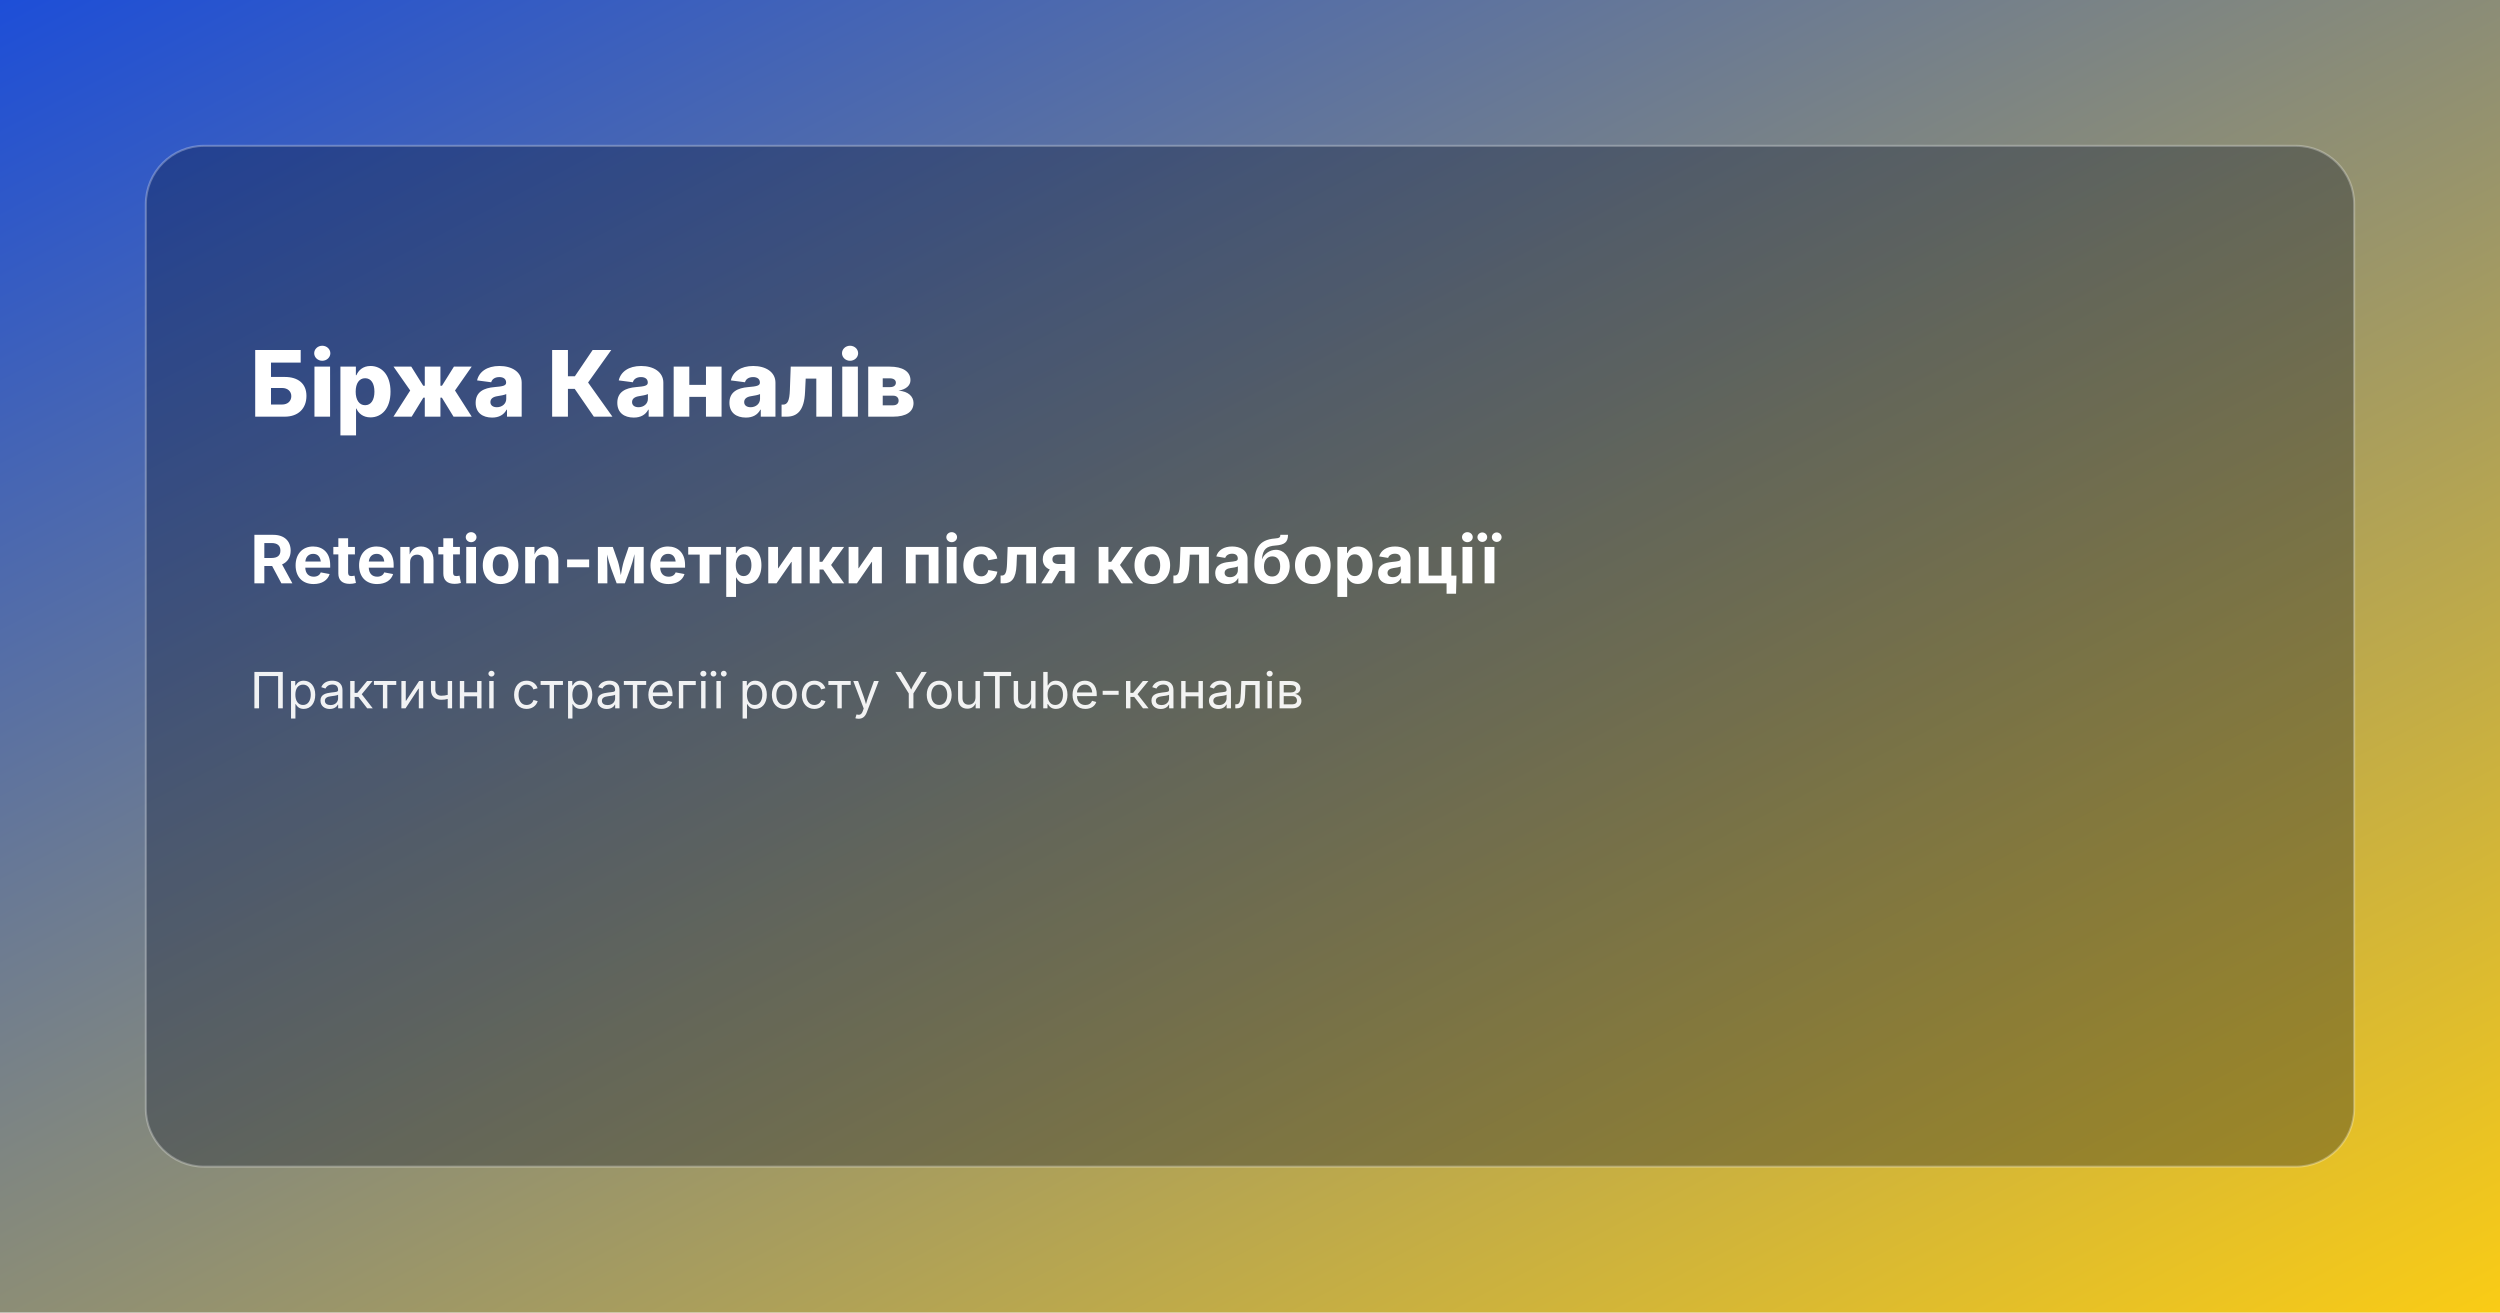
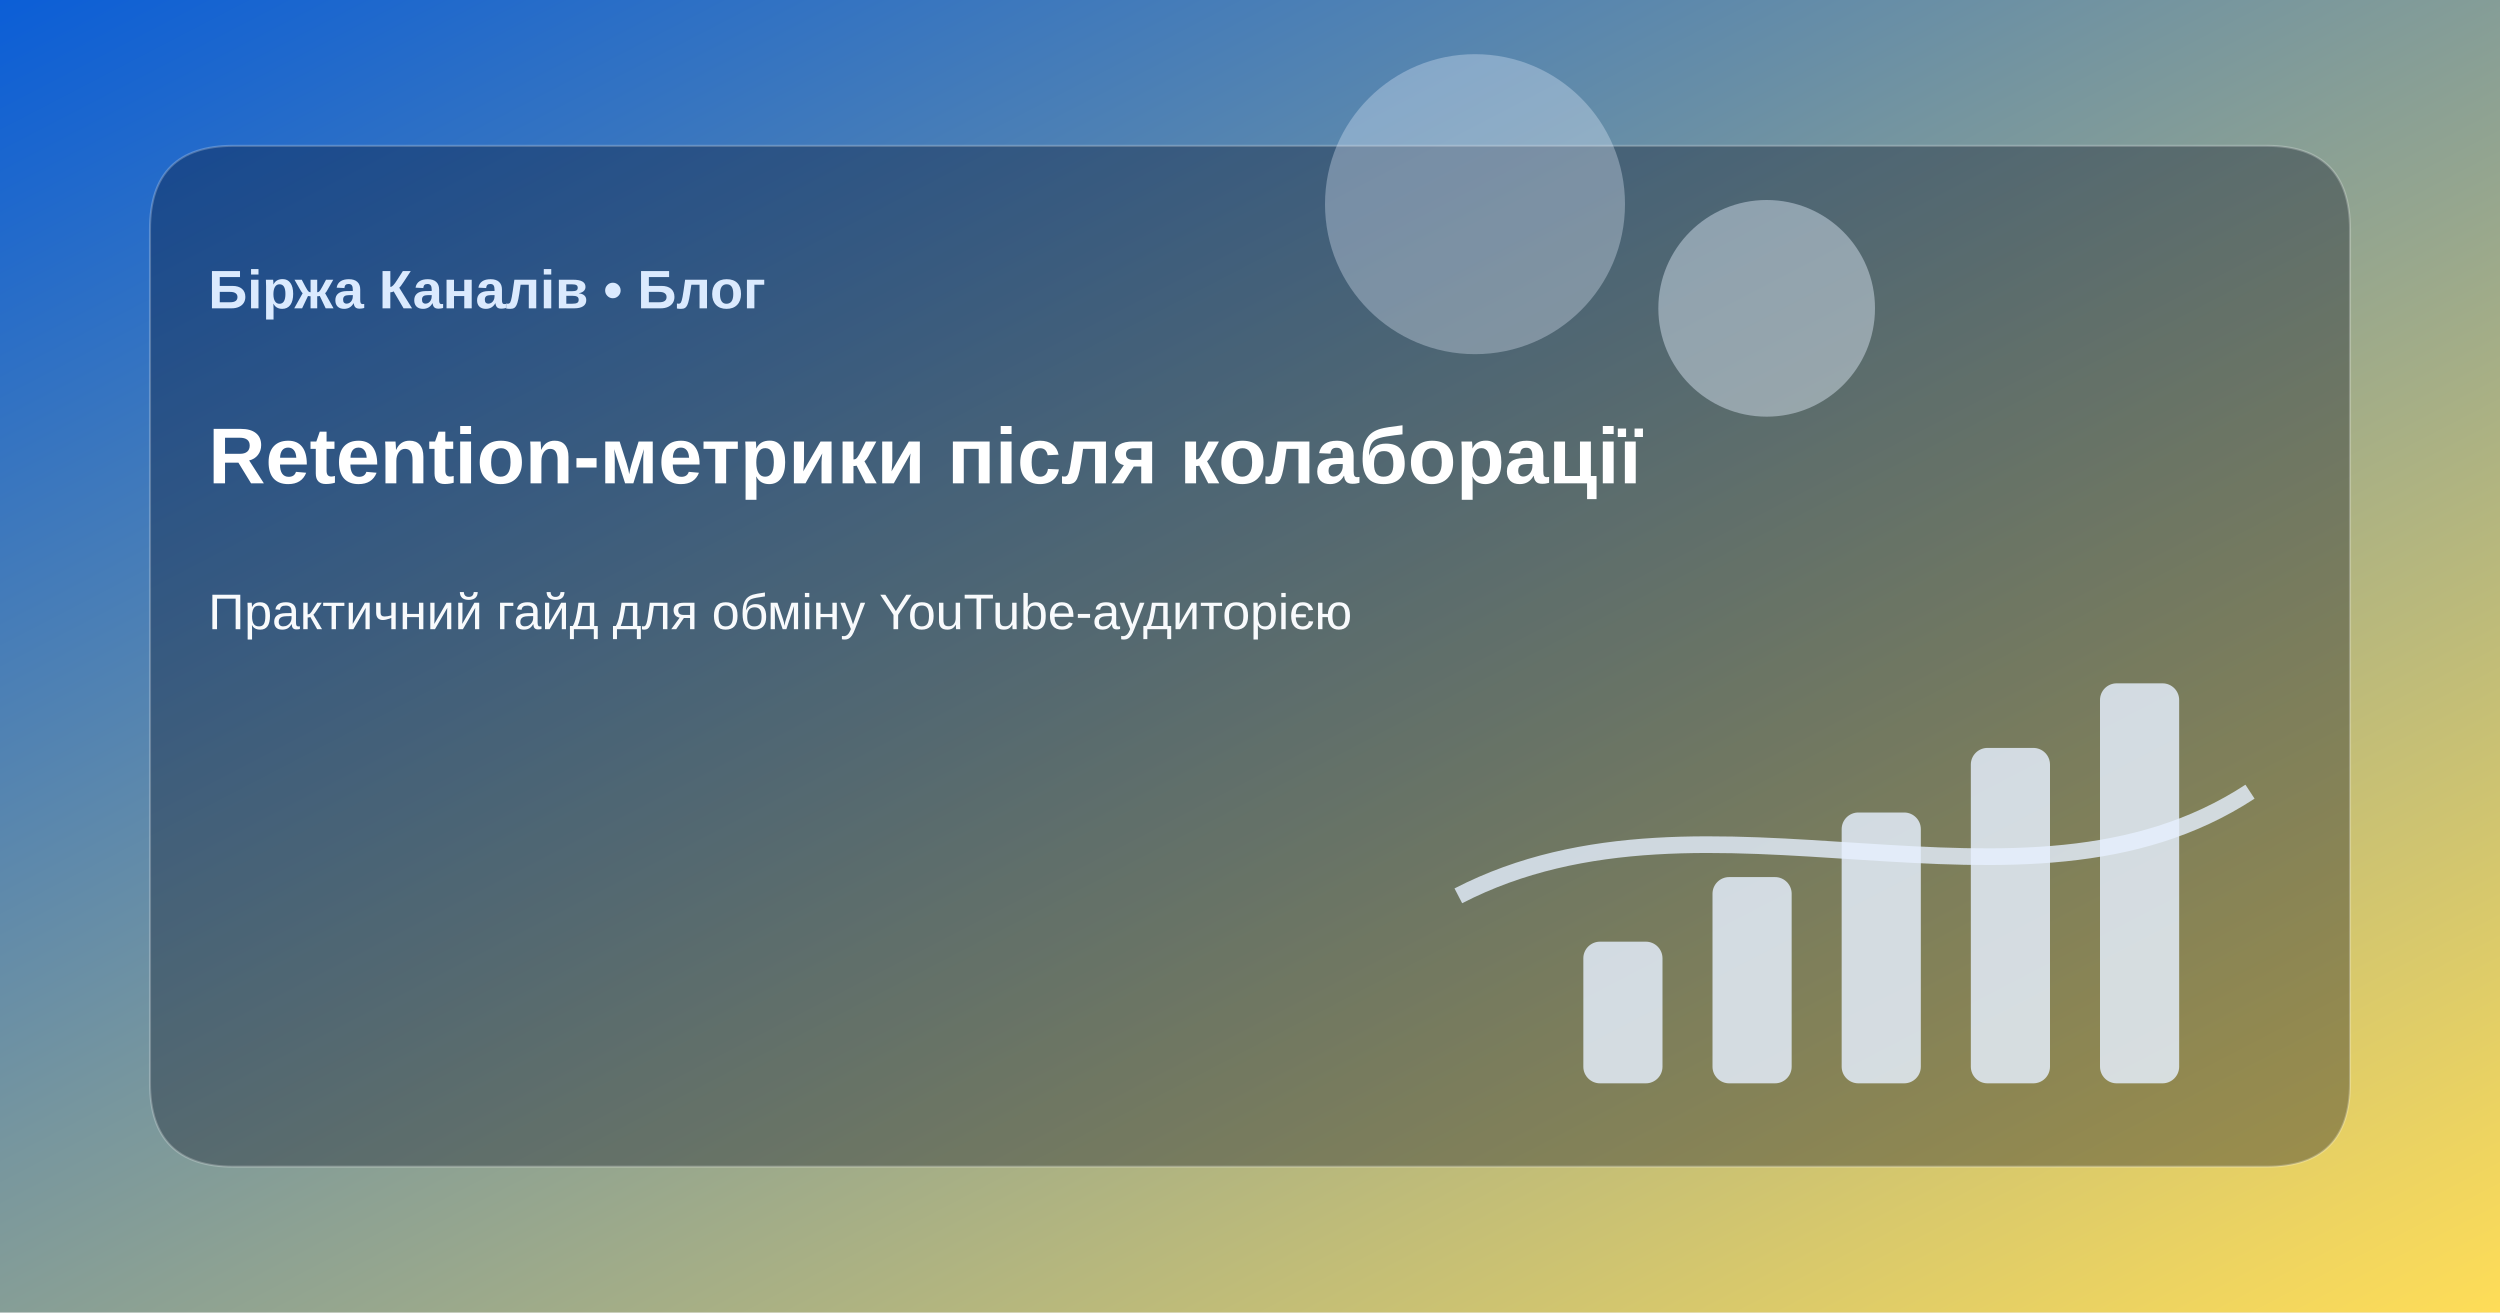
<svg xmlns="http://www.w3.org/2000/svg" width="1200" height="630" viewBox="0 0 1200 630" role="img" aria-label="Retention-метрики після колаборації">
  <defs>
-     <linearGradient id="g" x1="0" y1="0" x2="1" y2="1">
-       <stop offset="0%" stop-color="#1d4ed8" />
-       <stop offset="100%" stop-color="#facc15" />
+     <linearGradient id="bg-5" x1="0" y1="0" x2="1" y2="1">
+       <stop offset="0%" stop-color="#0b5ed7" />
+       <stop offset="100%" stop-color="#ffdd57" />
    </linearGradient>
  </defs>
-   <rect width="1200" height="630" fill="url(#g)" />
-   <rect x="70" y="70" width="1060" height="490" rx="28" fill="rgba(5,15,35,.32)" stroke="rgba(255,255,255,.28)" />
-   <text x="120" y="200" fill="#fff" font-size="44" font-weight="800" font-family="Inter,Arial,sans-serif">Біржа Каналів</text>
-   <text x="120" y="280" fill="#fff" font-size="32" font-weight="700" font-family="Inter,Arial,sans-serif">Retention-метрики після колаборації</text>
-   <text x="120" y="340" fill="rgba(255,255,255,.92)" font-size="24" font-family="Inter,Arial,sans-serif">Практичні стратегії росту YouTube-каналів</text>
+   <rect width="1200" height="630" fill="url(#bg-5)" />
+   <path d="M72 110 Q72 70 112 70 H1088 Q1128 70 1128 110 V520 Q1128 560 1088 560 H112 Q72 560 72 520 Z" fill="rgba(7,12,30,.34)" stroke="rgba(255,255,255,.24)" />
+   <circle cx="708" cy="98" r="72" fill="#e6f0ff" opacity="0.33" />
+   <circle cx="848" cy="148" r="52" fill="#e6f0ff" opacity="0.43" />
+   <path d="M700 430 C820 368, 970 452, 1080 380" stroke="#e6f0ff" stroke-width="8" fill="none" opacity="0.8" />
+   <rect x="760" y="452" width="38" height="68" rx="8" fill="#e6f0ff" opacity="0.82" />
+   <rect x="822" y="421" width="38" height="99" rx="8" fill="#e6f0ff" opacity="0.82" />
+   <rect x="884" y="390" width="38" height="130" rx="8" fill="#e6f0ff" opacity="0.82" />
+   <rect x="946" y="359" width="38" height="161" rx="8" fill="#e6f0ff" opacity="0.82" />
+   <rect x="1008" y="328" width="38" height="192" rx="8" fill="#e6f0ff" opacity="0.82" />
+   <text x="100" y="148" fill="#dbeafe" font-size="26" font-weight="700" font-family="Segoe UI, Arial, sans-serif">Біржа Каналів • Блог</text>
+   <text x="100" y="232" fill="#ffffff" font-size="38" font-weight="800" font-family="Segoe UI, Arial, sans-serif">Retention-метрики після колаборації</text>
+   <text x="100" y="302" fill="#f8fafc" font-size="24" font-weight="500" font-family="Segoe UI, Arial, sans-serif">Практичний гайд для обміну YouTube-аудиторією</text>
</svg>
